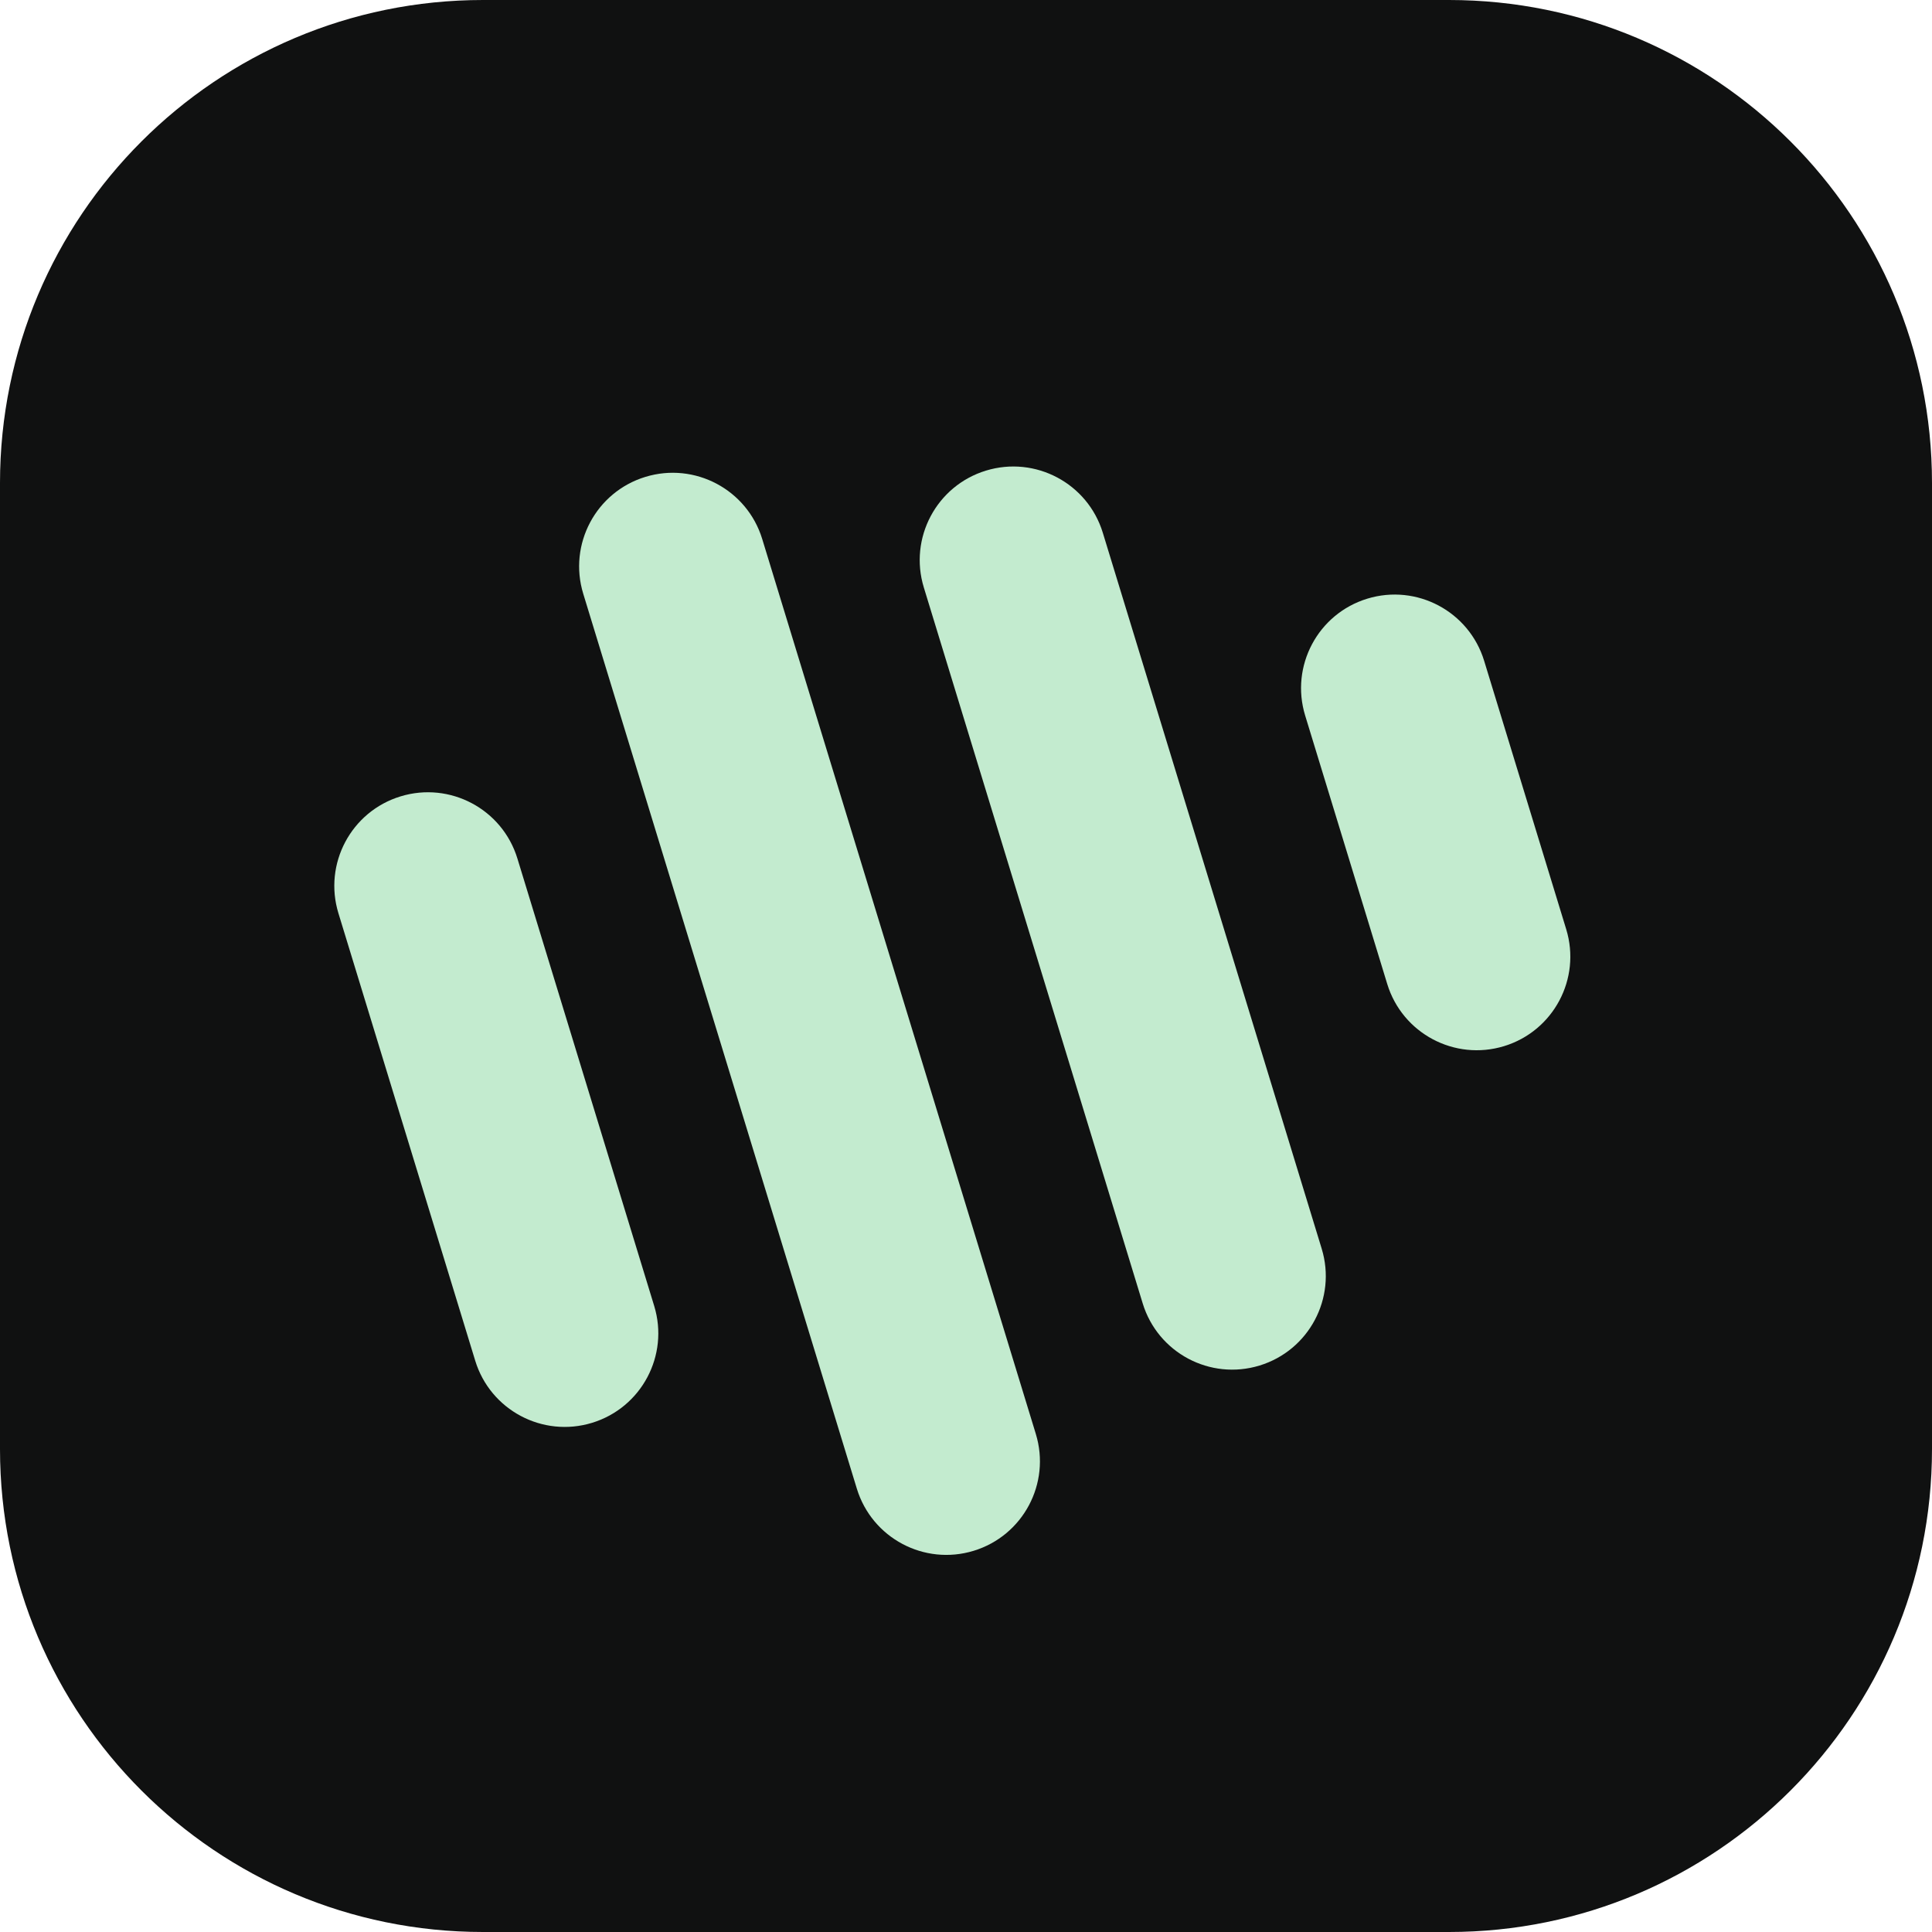
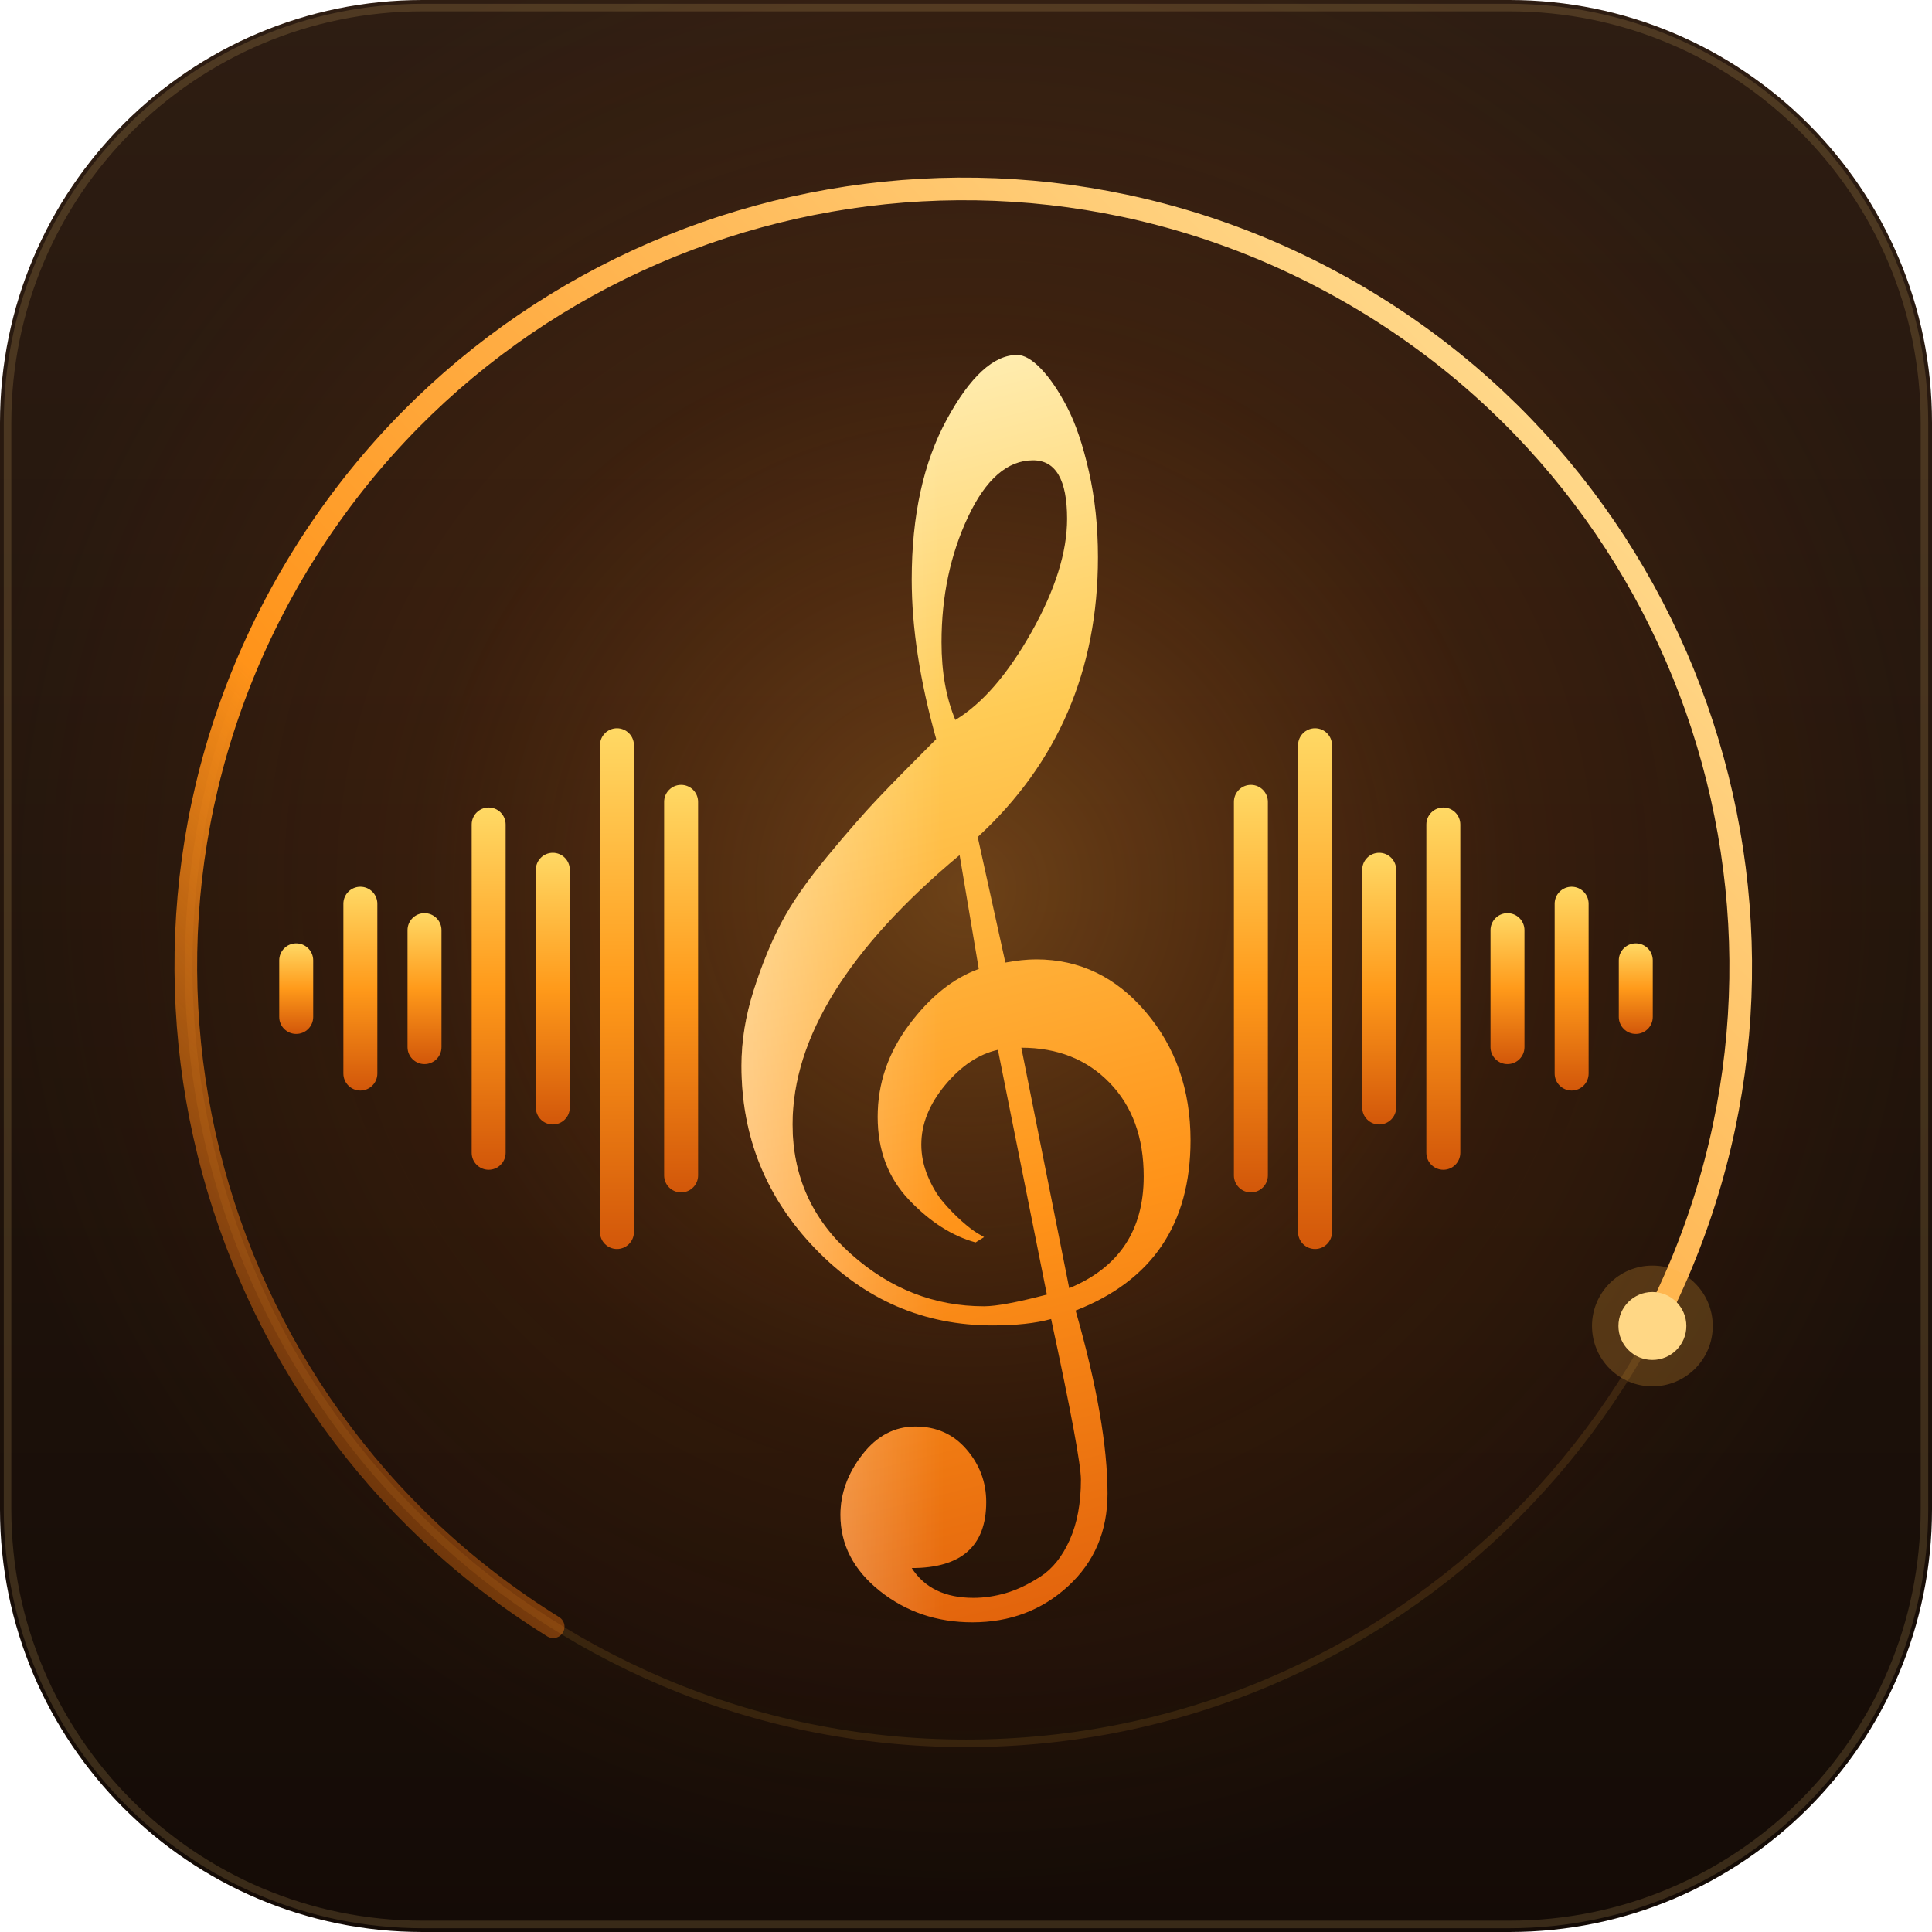
- <svg xmlns="http://www.w3.org/2000/svg" width="64" height="64" viewBox="0 0 64 64">
-   <rect width="64" height="64" rx="16" fill="#101111" />
-   <g fill="#c3ebcf" transform="rotate(-17 32 32)">
-     <rect x="12.63" y="21.15" width="6.20" height="21.70" rx="3.10" />
-     <rect x="23.48" y="13.40" width="6.20" height="37.20" rx="3.10" />
-     <rect x="34.33" y="16.50" width="6.20" height="31.00" rx="3.10" />
-     <rect x="45.17" y="24.25" width="6.20" height="15.50" rx="3.10" />
+ <svg xmlns="http://www.w3.org/2000/svg" viewBox="0 0 512 512" role="img" aria-labelledby="title desc">
+   <defs>
+     <linearGradient id="bgGrad" x1="0" y1="0" x2="0" y2="1">
+       <stop offset="0" stop-color="#2E1D12" />
+       <stop offset="1" stop-color="#140B06" />
+     </linearGradient>
+     <radialGradient id="halo" cx="50%" cy="46%" r="52%">
+       <stop offset="0" stop-color="#FF9A2E" stop-opacity=".34" />
+       <stop offset=".55" stop-color="#E8650C" stop-opacity=".10" />
+       <stop offset="1" stop-color="#E8650C" stop-opacity="0" />
+     </radialGradient>
+     <linearGradient id="clefGrad" gradientUnits="userSpaceOnUse" x1="180" y1="900" x2="480" y2="-291">
+       <stop offset="0" stop-color="#FFF1BC" />
+       <stop offset=".30" stop-color="#FFCB55" />
+       <stop offset=".68" stop-color="#FF9319" />
+       <stop offset="1" stop-color="#E0600B" />
+     </linearGradient>
+     <linearGradient id="sheen" x1="0" y1="0" x2="1" y2="0">
+       <stop offset="0" stop-color="#FFFFFF" stop-opacity=".42" />
+       <stop offset=".45" stop-color="#FFFFFF" stop-opacity="0" />
+     </linearGradient>
+     <linearGradient id="barGrad" x1="0" y1="0" x2="0" y2="1">
+       <stop offset="0" stop-color="#FFD965" />
+       <stop offset=".5" stop-color="#FF9A1A" />
+       <stop offset="1" stop-color="#D2570A" />
+     </linearGradient>
+     <linearGradient id="ringGrad" gradientUnits="userSpaceOnUse" x1="70" y1="440" x2="440" y2="80">
+       <stop offset="0" stop-color="#E0600B" stop-opacity=".15" />
+       <stop offset=".35" stop-color="#FF9319" />
+       <stop offset="1" stop-color="#FFE29A" />
+     </linearGradient>
+   </defs>
+   <rect width="512" height="512" rx="112" fill="url(#bgGrad)" />
+   <rect width="512" height="512" rx="112" fill="url(#halo)" />
+   <rect x="2" y="2" width="508" height="508" rx="110" fill="none" stroke="#FFD27A" stroke-opacity=".16" stroke-width="2" />
+   <circle cx="256" cy="256" r="206" fill="none" stroke="#FFB23F" stroke-opacity=".12" stroke-width="2" />
+   <path d="M146.6 431.1 A206 206 0 1 1 437.9 351.4" fill="none" stroke="url(#ringGrad)" stroke-width="6" stroke-linecap="round" />
+   <circle cx="437.9" cy="351.4" r="9" fill="#FFE29A" />
+   <circle cx="437.9" cy="351.4" r="16" fill="#FFB23F" fill-opacity=".22" />
+   <g fill="url(#barGrad)">
+     <rect x="74" y="250.0" width="9" height="24" rx="4.5" />
+     <rect x="91" y="235.0" width="9" height="54" rx="4.5" />
+     <rect x="108" y="242.0" width="9" height="40" rx="4.5" />
+     <rect x="125" y="214.0" width="9" height="96" rx="4.5" />
+     <rect x="142" y="226.0" width="9" height="72" rx="4.5" />
+     <rect x="159" y="193.0" width="9" height="138" rx="4.5" />
+     <rect x="176" y="208.0" width="9" height="108" rx="4.5" />
+     <rect x="429" y="250.0" width="9" height="24" rx="4.5" />
+     <rect x="412" y="235.0" width="9" height="54" rx="4.5" />
+     <rect x="395" y="242.0" width="9" height="40" rx="4.5" />
+     <rect x="378" y="214.0" width="9" height="96" rx="4.5" />
+     <rect x="361" y="226.0" width="9" height="72" rx="4.5" />
+     <rect x="344" y="193.0" width="9" height="138" rx="4.5" />
+     <rect x="327" y="208.0" width="9" height="108" rx="4.5" />
+   </g>
+   <g transform="translate(256 262) scale(.282 -.282) translate(-331 -304.5)">
+     <path d="M434 2Q464 -103 464 -170Q464 -223 427.0 -257.0Q390 -291 337 -291Q287 -291 250.0 -261.5Q213 -232 213 -190Q213 -160 233.5 -133.5Q254 -107 283.5 -107.0Q313 -107 331.5 -128.5Q350 -150 350 -178Q350 -240 280 -240Q298 -268 338 -268Q353 -268 368.5 -263.5Q384 -259 401.0 -248.0Q418 -237 428.5 -213.5Q439 -190 439 -157Q439 -136 411 -6Q389 -12 356 -12Q259 -12 189.5 60.0Q120 132 120 232Q120 267 131.5 303.0Q143 339 157.5 366.5Q172 394 200.5 428.5Q229 463 248.5 483.5Q268 504 303 539Q280 621 280 689Q280 779 313.0 839.5Q346 900 379 900Q389 900 401.5 887.0Q414 874 426.0 851.0Q438 828 446.5 790.5Q455 753 455 710Q455 551 342 447L368 329Q384 332 397 332Q458 332 500.0 282.5Q542 233 542 162Q542 44 434 2ZM426 746Q426 801 394 801Q358 801 333.0 748.0Q308 695 308 630Q308 588 321 557Q359 580 392.5 639.5Q426 699 426 746ZM498 128Q498 183 466.0 216.0Q434 249 383 249L428 23Q498 52 498 128ZM407 17 361 247Q334 241 311.5 214.0Q289 187 289 158Q289 143 295.0 128.5Q301 114 309.5 104.0Q318 94 327.0 86.0Q336 78 342.0 74.5Q348 71 348 71L340 66Q307 75 277.5 106.0Q248 137 248 184Q248 231 277.5 270.5Q307 310 343 323L325 430Q168 299 168 177Q168 104 223.0 55.0Q278 6 348 6Q365 6 407 17Z" fill="url(#clefGrad)" />
+     <path d="M434 2Q464 -103 464 -170Q464 -223 427.0 -257.0Q390 -291 337 -291Q287 -291 250.0 -261.5Q213 -232 213 -190Q213 -160 233.5 -133.5Q254 -107 283.5 -107.0Q313 -107 331.5 -128.5Q350 -150 350 -178Q350 -240 280 -240Q298 -268 338 -268Q353 -268 368.5 -263.5Q384 -259 401.0 -248.0Q418 -237 428.5 -213.5Q439 -190 439 -157Q439 -136 411 -6Q389 -12 356 -12Q259 -12 189.5 60.0Q120 132 120 232Q120 267 131.5 303.0Q143 339 157.5 366.5Q172 394 200.5 428.5Q229 463 248.5 483.5Q268 504 303 539Q280 621 280 689Q280 779 313.0 839.5Q346 900 379 900Q389 900 401.5 887.0Q414 874 426.0 851.0Q438 828 446.5 790.5Q455 753 455 710Q455 551 342 447L368 329Q384 332 397 332Q458 332 500.0 282.5Q542 233 542 162Q542 44 434 2ZM426 746Q426 801 394 801Q358 801 333.0 748.0Q308 695 308 630Q308 588 321 557Q359 580 392.5 639.5Q426 699 426 746ZM498 128Q498 183 466.0 216.0Q434 249 383 249L428 23Q498 52 498 128ZM407 17 361 247Q334 241 311.5 214.0Q289 187 289 158Q289 143 295.0 128.5Q301 114 309.5 104.0Q318 94 327.0 86.0Q336 78 342.0 74.5Q348 71 348 71L340 66Q307 75 277.5 106.0Q248 137 248 184Q248 231 277.5 270.5Q307 310 343 323L325 430Q168 299 168 177Q168 104 223.0 55.0Q278 6 348 6Q365 6 407 17Z" fill="url(#sheen)" />
  </g>
</svg>
